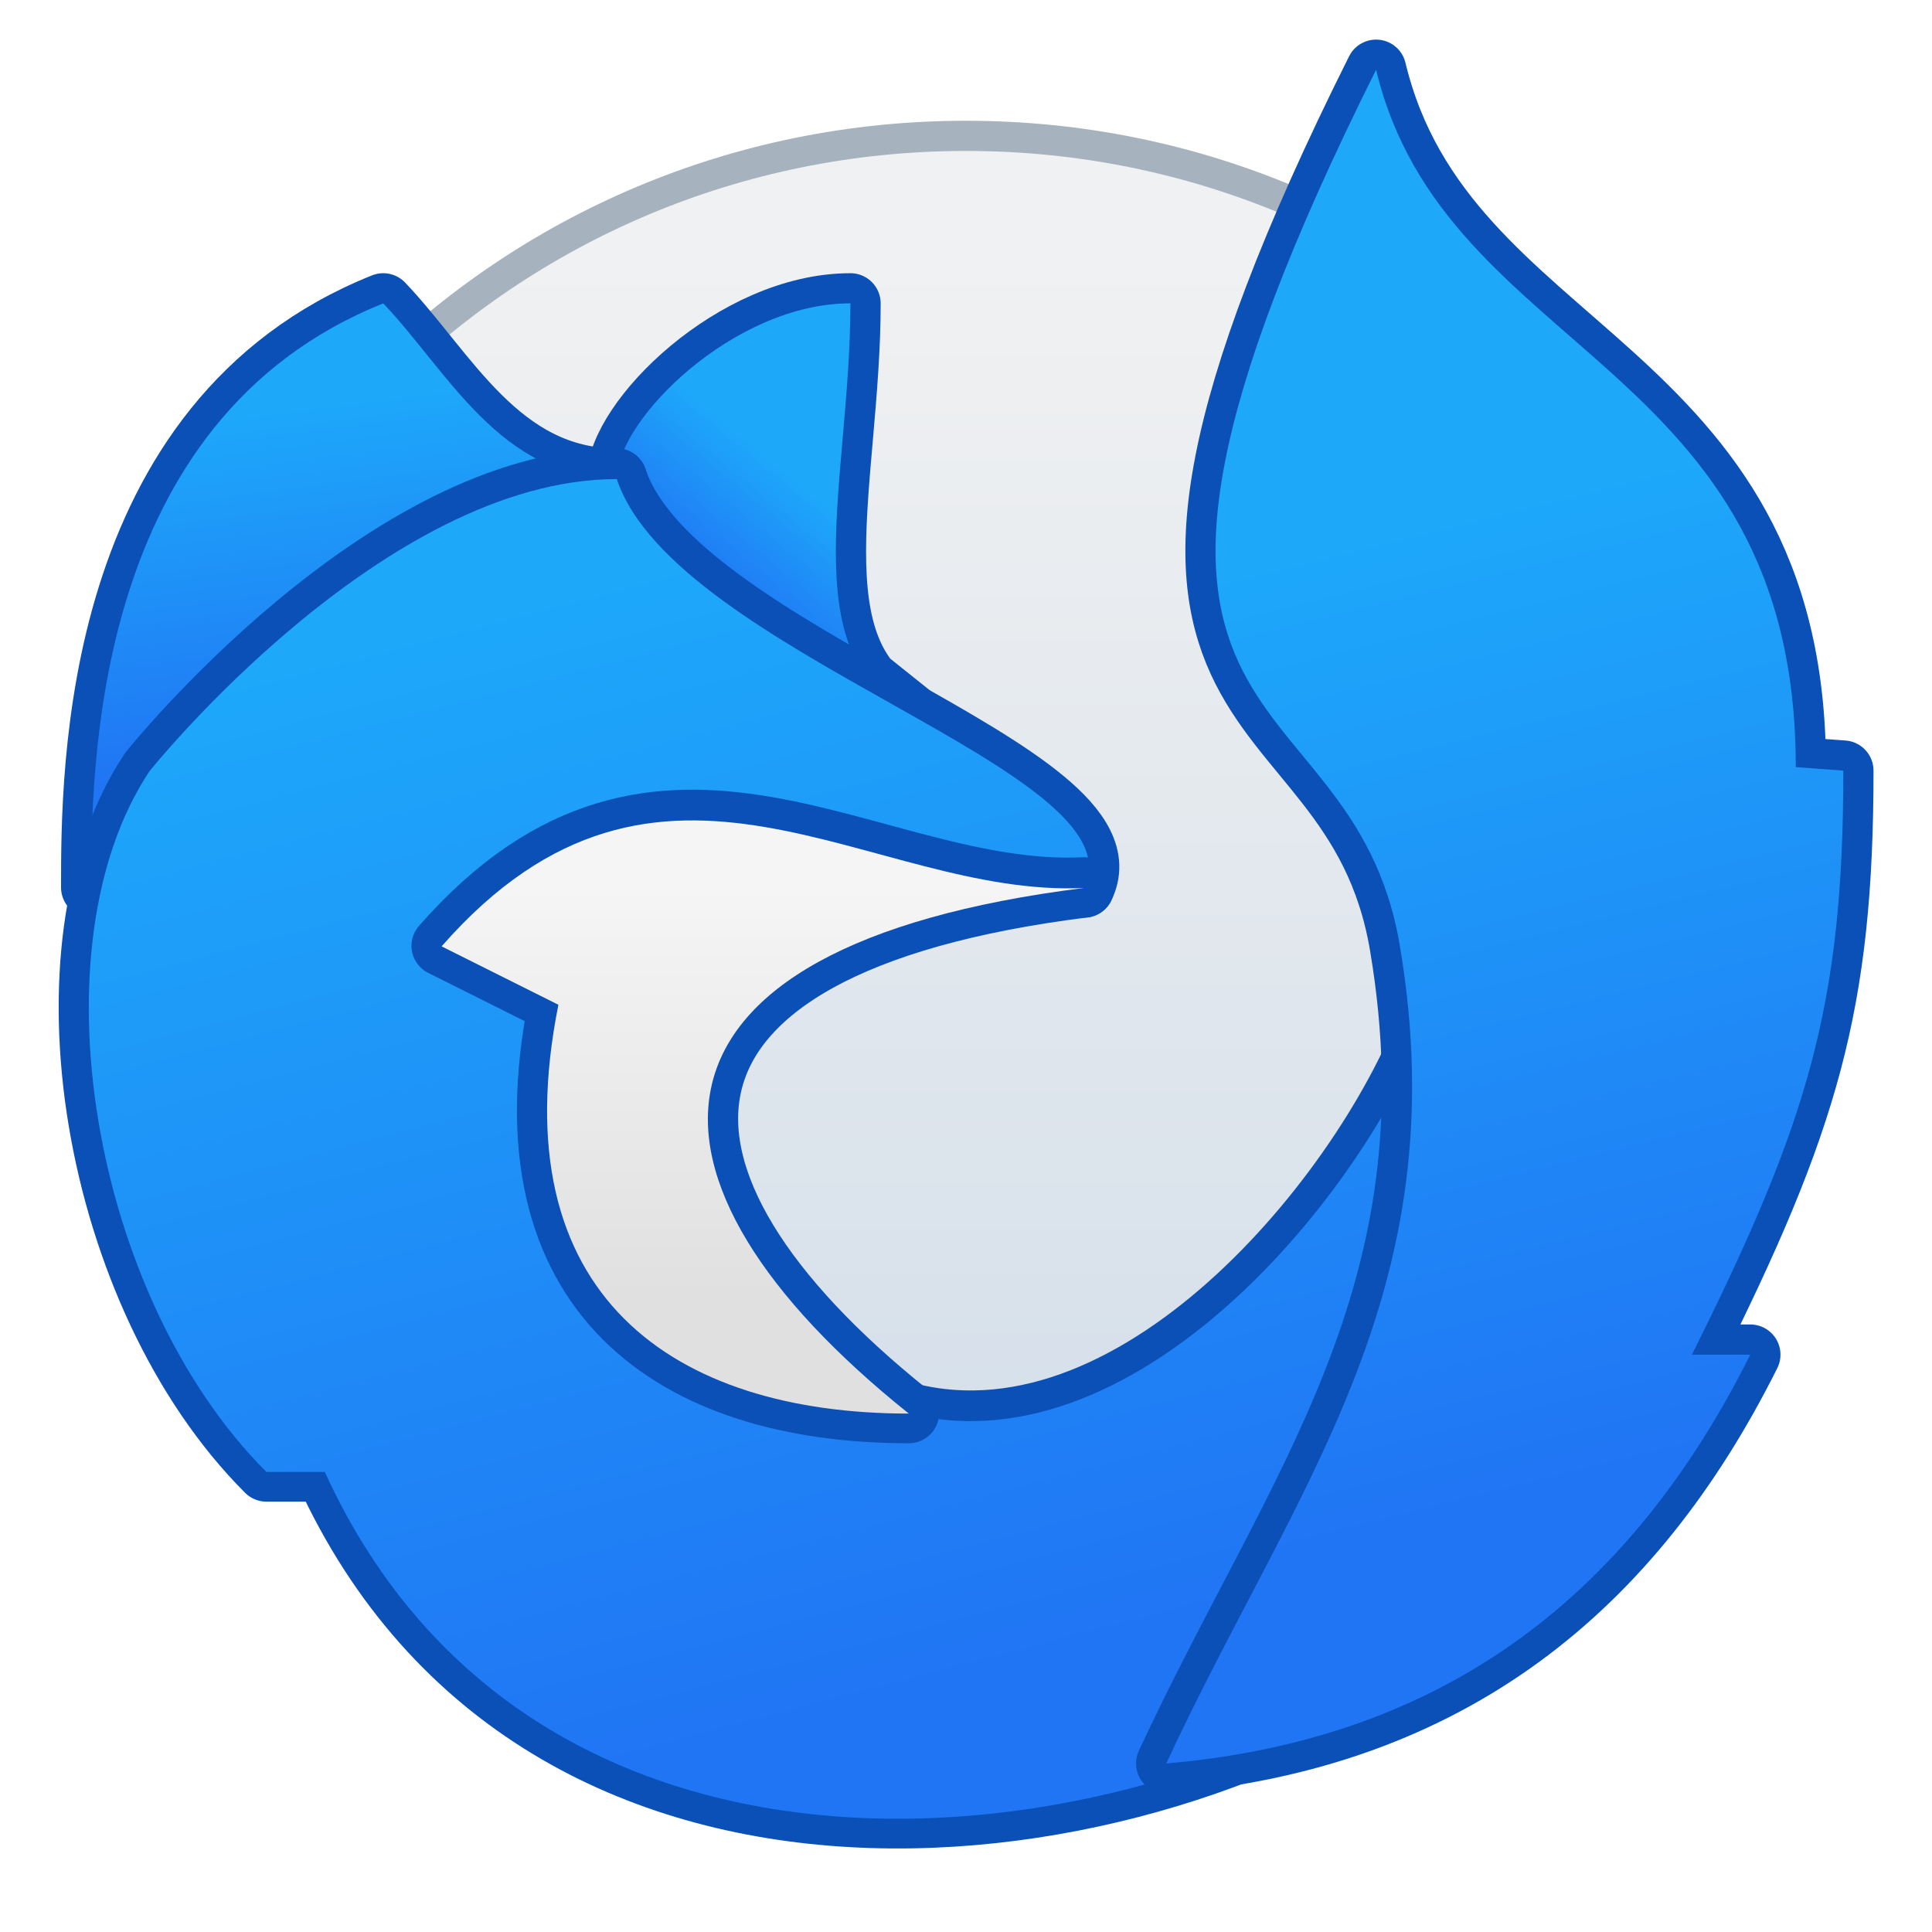
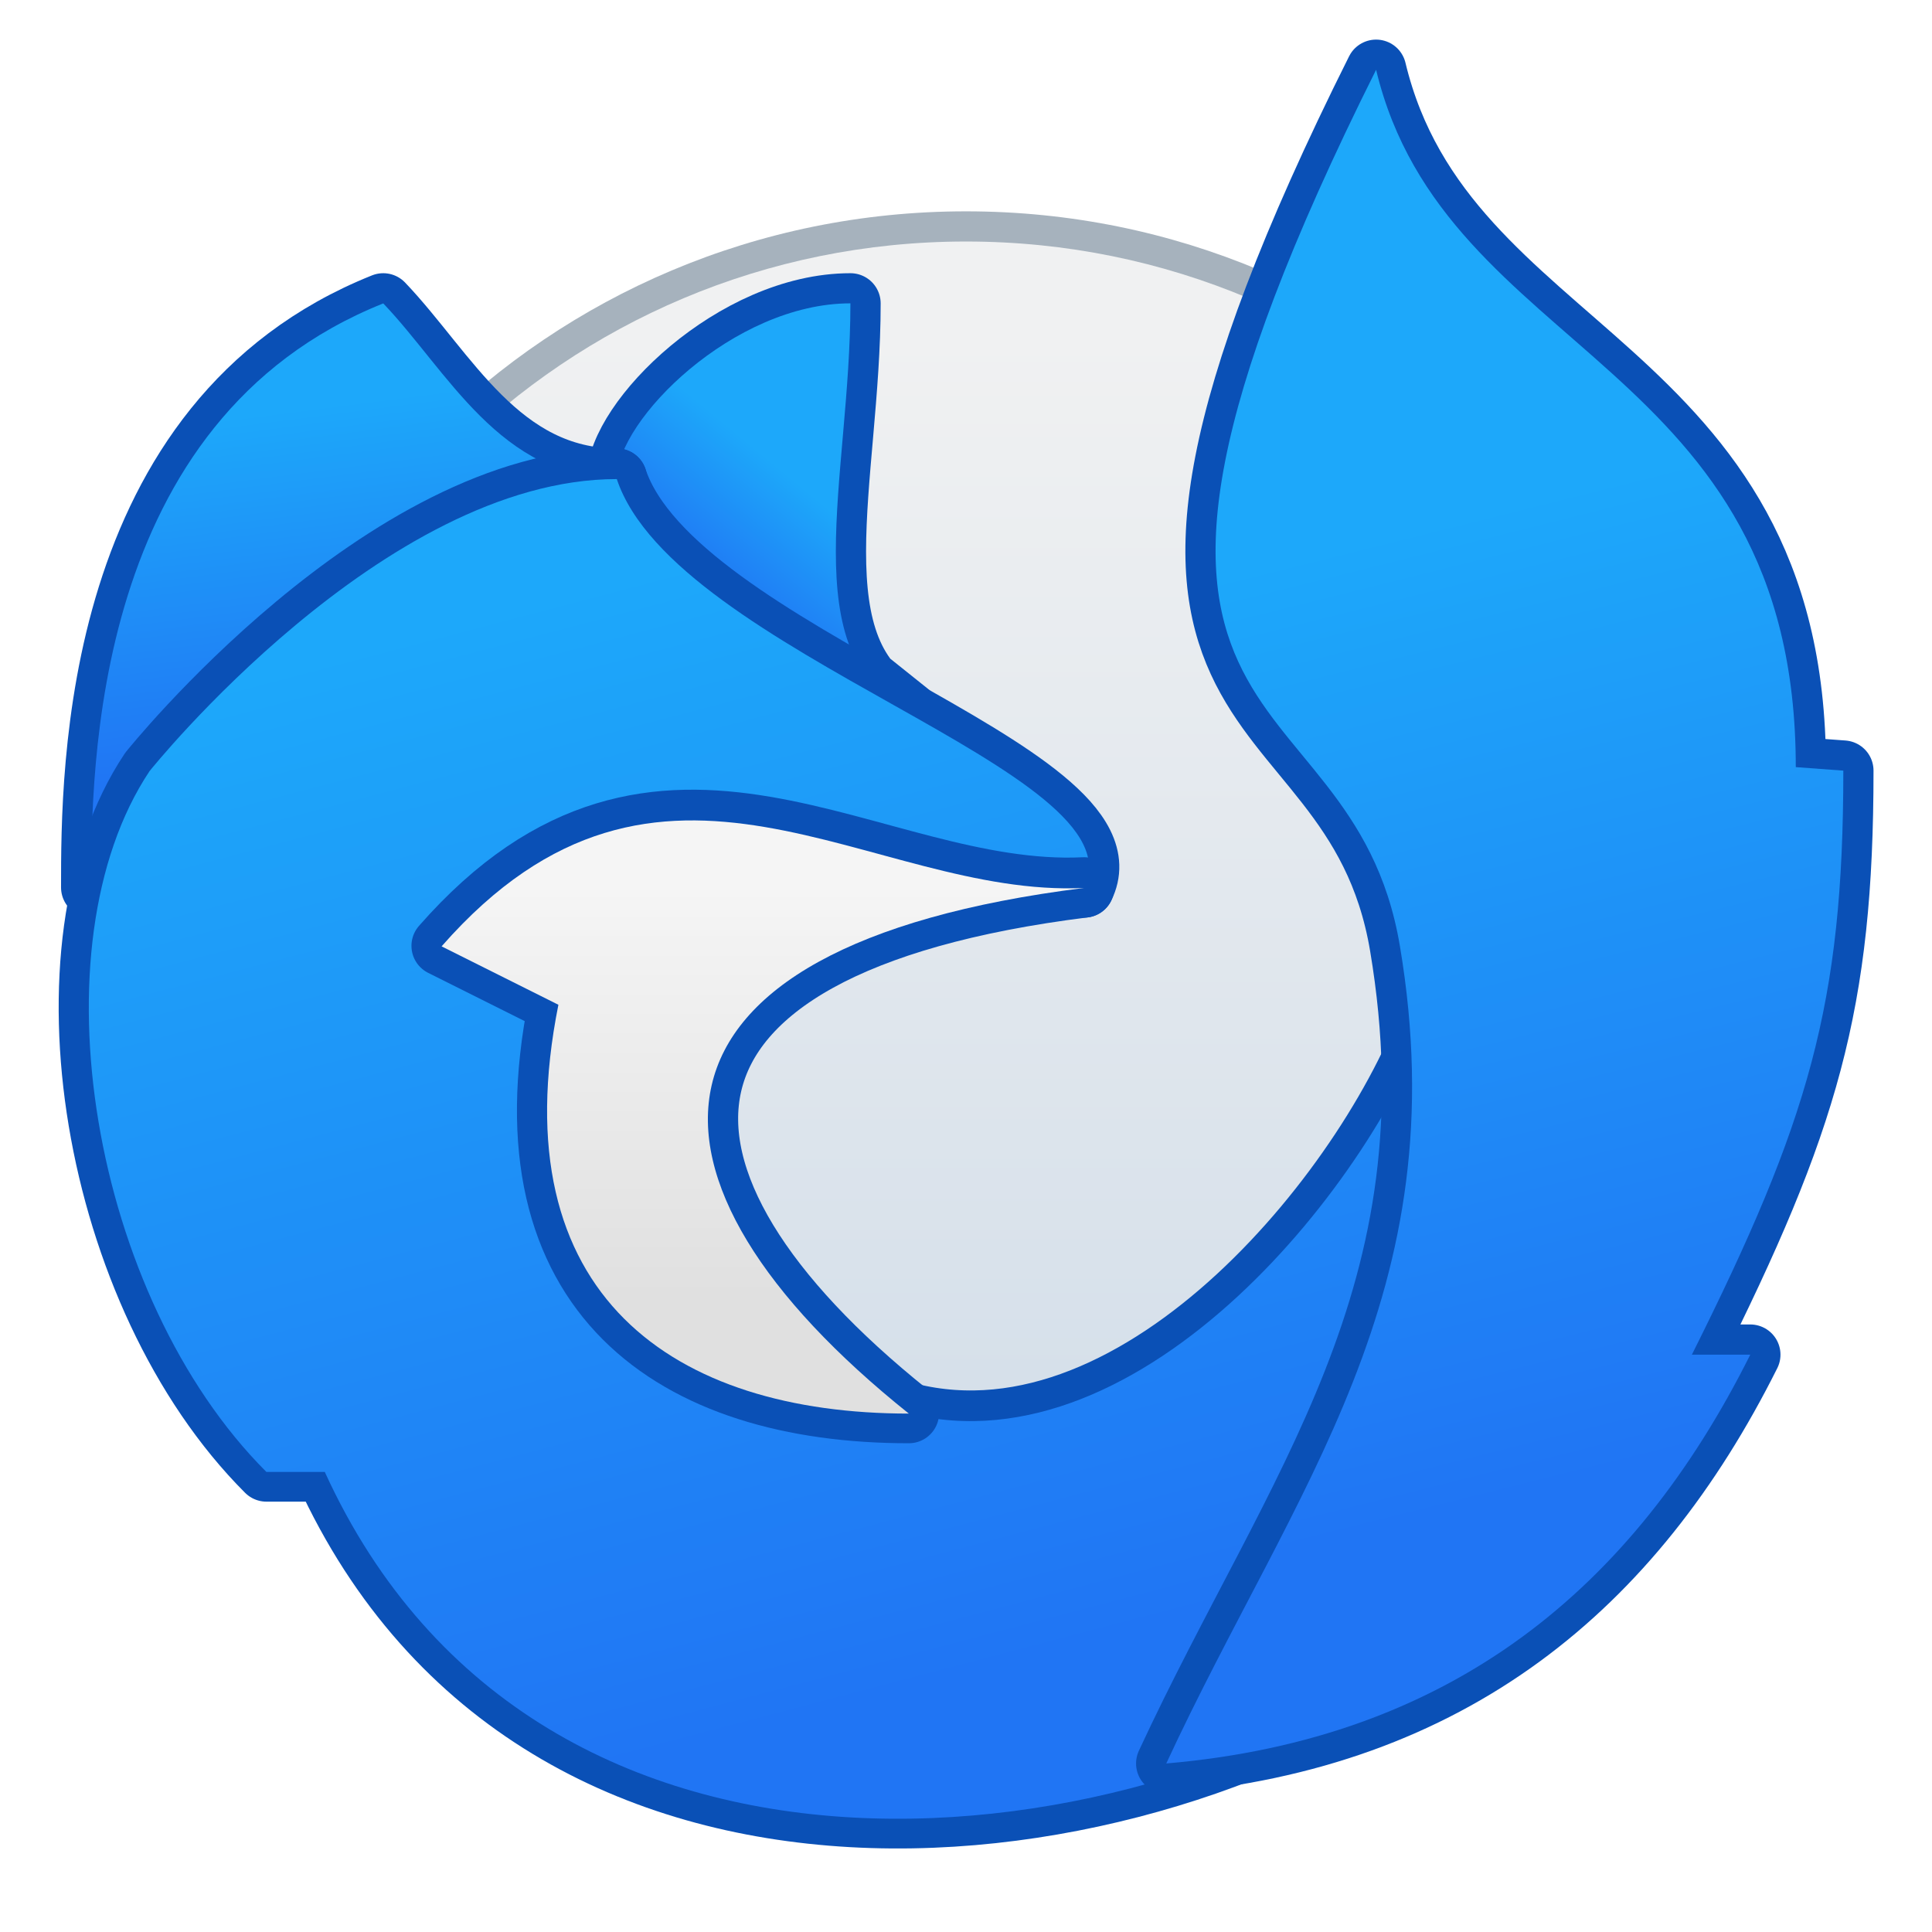
<svg xmlns="http://www.w3.org/2000/svg" xmlns:xlink="http://www.w3.org/1999/xlink" width="64" height="64" viewBox="0 0 64 64" version="1.1" id="svg8">
  <defs id="defs2">
-     <linearGradient xlink:href="#linearGradient882" id="linearGradient1300" gradientUnits="userSpaceOnUse" gradientTransform="matrix(0.2335863,0,0,0.2335863,-527.1911,1471.344)" x1="2102.834" y1="-4960.827" x2="2102.834" y2="-5114.236" />
+     <linearGradient xlink:href="#linearGradient882" id="linearGradient1300" gradientUnits="userSpaceOnUse" gradientTransform="matrix(0.2076323,0,0,0.2076323,-472.6144,1340.6)" x1="2102.834" y1="-4960.827" x2="2102.834" y2="-5114.236" />
    <linearGradient xlink:href="#linearGradient4505" id="linearGradient4935" gradientUnits="userSpaceOnUse" gradientTransform="translate(35,-16)" x1="11.519" y1="292.447" x2="13" y2="290.65" />
    <linearGradient xlink:href="#linearGradient4505" id="linearGradient4937" gradientUnits="userSpaceOnUse" gradientTransform="translate(35,-16)" x1="3.765" y1="295.549" x2="3" y2="289.65" />
    <linearGradient xlink:href="#linearGradient4505" id="linearGradient4939" gradientUnits="userSpaceOnUse" gradientTransform="translate(35,-16)" x1="14" y1="311.65" x2="9" y2="292.65" />
    <linearGradient xlink:href="#b" id="linearGradient4941" gradientUnits="userSpaceOnUse" gradientTransform="translate(35,-16)" x1="12" y1="304.65" x2="12" y2="297.65" />
    <linearGradient gradientTransform="matrix(0.01696,0,0,0.01696,0.956,-0.072)" y2="159.373" x2="982.906" y1="1719.373" x1="982.906" gradientUnits="userSpaceOnUse" id="b">
      <stop id="stop1009" stop-color="#e0e0e0" offset="0" />
      <stop id="stop1011" stop-color="#f5f5f5" offset="1" />
    </linearGradient>
    <linearGradient xlink:href="#linearGradient4505" id="linearGradient4943" gradientUnits="userSpaceOnUse" gradientTransform="translate(35,-16)" x1="27" y1="307.65" x2="23" y2="291.65" />
    <linearGradient id="linearGradient4505">
      <stop style="stop-color:#2075f4;stop-opacity:1" offset="0" id="stop4501" />
      <stop style="stop-color:#1da8fa;stop-opacity:1" offset="1" id="stop4503" />
    </linearGradient>
    <linearGradient id="linearGradient882">
      <stop id="stop878" offset="0" style="stop-color:#d5e1ed;stop-opacity:0.91" />
      <stop id="stop880" offset="1" style="stop-color:#f7f7f7;stop-opacity:0.91" />
    </linearGradient>
  </defs>
  <g id="layer1" transform="translate(0,-250.65)">
    <g id="g3335" transform="translate(-36.99958,1.000294)">
      <g transform="matrix(1.291661,0,0,1.291661,115.4971,-98.93226)" id="g2183-1">
-         <path style="opacity:1;fill:#a6b2bd;fill-opacity:1;stroke:none;stroke-width:0.296;stroke-miterlimit:4;stroke-dasharray:none;stroke-opacity:1" d="m -35.998,272.968 h 4.6e-5 c 12.009,0 21.677,9.668 21.677,21.677 0,12.009 -9.668,21.677 -21.677,21.677 h -4.6e-5 c -12.009,0 -21.677,-9.668 -21.677,-21.677 0,-12.009 9.668,-21.677 21.677,-21.677 z" id="rect4544-55" />
-         <path style="opacity:1;fill:url(#linearGradient1300);fill-opacity:1.0;stroke:none;stroke-width:0.299;stroke-miterlimit:4;stroke-dasharray:none;stroke-opacity:1" d="m -35.998,273.742 h 2.2e-5 c 11.58,0 20.903,9.323 20.903,20.903 0,11.58 -9.323,20.903 -20.903,20.903 h -2.2e-5 c -11.58,0 -20.903,-9.323 -20.903,-20.903 0,-11.58 9.323,-20.903 20.903,-20.903 z" id="rect4544-5-4" />
+         <path style="opacity:1;fill:#a6b2bd;fill-opacity:1;stroke:none;stroke-width:0.264;stroke-miterlimit:4;stroke-dasharray:none;stroke-opacity:1" d="m -35.998,275.291 h 4.1e-5 c 10.723,0 19.355,8.632 19.355,19.355 0,10.723 -8.632,19.355 -19.355,19.355 h -4.1e-5 c -10.723,0 -19.355,-8.632 -19.355,-19.355 0,-10.723 8.632,-19.355 19.355,-19.355 z" id="rect4544-55" />
+         <path style="opacity:1;fill:url(#linearGradient1300);fill-opacity:1;stroke:none;stroke-width:0.265;stroke-miterlimit:4;stroke-dasharray:none;stroke-opacity:1" d="m -35.998,276.065 h 1.9e-5 c 10.294,0 18.581,8.287 18.581,18.581 0,10.294 -8.287,18.581 -18.581,18.581 h -1.9e-5 c -10.294,0 -18.581,-8.287 -18.581,-18.581 0,-10.294 8.287,-18.581 18.581,-18.581 z" id="rect4544-5-4" />
      </g>
    </g>
    <g id="g4826-8" transform="matrix(1.934669,0,0,1.934669,-66.62578,-264.8522)">
      <g transform="translate(90.99993,-11.99971)" id="g2574-7-8" />
      <path id="path1244-9-5-9" d="m 45,274.65 c 0,-1 2,-3 4,-3 0,3 -1,6 1,7 z" style="fill:none;stroke:#0a50b6;stroke-width:1.034;stroke-linecap:round;stroke-linejoin:round;stroke-miterlimit:4;stroke-dasharray:none;stroke-opacity:1" />
      <path id="path1244-3-2-9-6" d="m 44.999,274.649 c 0,-1 2,-3 4,-3 0,3 -0.999,6.001 1.001,7.001 z" style="fill:url(#linearGradient4935);fill-opacity:1.0;stroke:none;stroke-width:2;stroke-linecap:round;stroke-linejoin:round;stroke-miterlimit:4;stroke-dasharray:none;stroke-opacity:1" />
      <path id="path1227-28-7-3" d="m 45,274.65 c -2,0 -2.902,-1.852 -4,-3 -5,2 -5,8 -5,10 z" style="fill:none;stroke:#0a50b6;stroke-width:1.034;stroke-linecap:round;stroke-linejoin:round;stroke-miterlimit:4;stroke-dasharray:none;stroke-opacity:1" />
      <path id="path1227-2-9-7-8" d="m 45,274.65 c -2,0 -2.902,-1.852 -4,-3 -5,2 -5,8 -5,10 z" style="fill:url(#linearGradient4937);fill-opacity:1.0;stroke:none;stroke-width:2;stroke-linecap:round;stroke-linejoin:round;stroke-miterlimit:4;stroke-dasharray:none;stroke-opacity:1" />
      <path id="path1261-73-6-5" d="m 45,274.65 c -4,0 -8,5 -8,5 -2,3 -1,9 2,12 h 1 c 3.678,8.061 14.038,6.716 19,3 v -11 c -1,3 -5,8 -9,7 l -0.002,0.008 c -8.999,-6.009 0.002,-9.008 3.002,-9.008 1,-2 -7,-4 -8,-7 z" style="fill:none;stroke:#0a50b6;stroke-width:1.034;stroke-linecap:round;stroke-linejoin:round;stroke-miterlimit:4;stroke-dasharray:none;stroke-opacity:1" />
      <path id="path1261-73-5-7-6" d="m 44.999,274.658 c -4,0 -8,5 -8,5 -2,3 -1,9 2,12 h 1 c 3.678,8.061 14.038,6.716 19,3 v -11 c -1,3 -5,8 -9,7 l -0.002,0.008 c -8.999,-6.009 0.002,-9.008 3.002,-9.008 1,-2 -7,-4 -8,-7 z" style="fill:url(#linearGradient4939);fill-opacity:1.0;stroke:none;stroke-width:2;stroke-linecap:round;stroke-linejoin:round;stroke-miterlimit:4;stroke-dasharray:none;stroke-opacity:1" />
      <path id="path1175-1-3-1" d="m 50,290.65 c -5,-4 -5,-8 3,-9 -3.663,0.176 -7.238,-3.29 -11,1 l 2,1 c -1,5 2,7 6,7 z" style="fill:none;stroke:#0a50b6;stroke-width:1.034;stroke-linecap:butt;stroke-linejoin:round;stroke-miterlimit:4;stroke-dasharray:none;stroke-opacity:1" />
      <path id="path1175-7-2-6-1" d="m 49.999,290.659 c -5,-4 -5,-8 3,-9 -3.663,0.176 -7.238,-3.29 -11,1 l 2,1 c -1,5 2,7 6,7 z" style="fill:url(#linearGradient4941);fill-opacity:1;stroke:none;stroke-width:2;stroke-linecap:butt;stroke-linejoin:round;stroke-miterlimit:4;stroke-dasharray:none;stroke-opacity:1" />
      <path id="path1143-1-8-9-9-5-5" d="m 58,267.65 c 1.186,4.94 7.186,4.94 7.186,11.94 L 66,279.65 c 0,4 -0.593,6 -2.593,10 h 1 c -2,4 -5.116,6.58 -10,7 2.192,-4.726 5.003,-8.042 4,-14 C 57.569,277.671 52,279.65 58,267.65 Z" style="fill:none;fill-opacity:1;stroke:#0a50b6;stroke-width:1.034;stroke-linecap:butt;stroke-linejoin:round;stroke-miterlimit:4;stroke-dasharray:none;stroke-opacity:1" />
      <path style="fill:url(#linearGradient4943);fill-opacity:1.0;stroke:none;stroke-width:2;stroke-linecap:butt;stroke-linejoin:round;stroke-miterlimit:4;stroke-dasharray:none;stroke-opacity:1" d="m 58,267.65 c 1.186,4.94 7.186,4.94 7.186,11.94 L 66,279.65 c 0,4 -0.593,6 -2.593,10 h 1 c -2,4 -5.116,6.58 -10,7 2.192,-4.726 5.003,-8.042 4,-14 C 57.569,277.671 52,279.65 58,267.65 Z" id="path1143-1-8-9-9-4-6-9" />
    </g>
  </g>
</svg>
